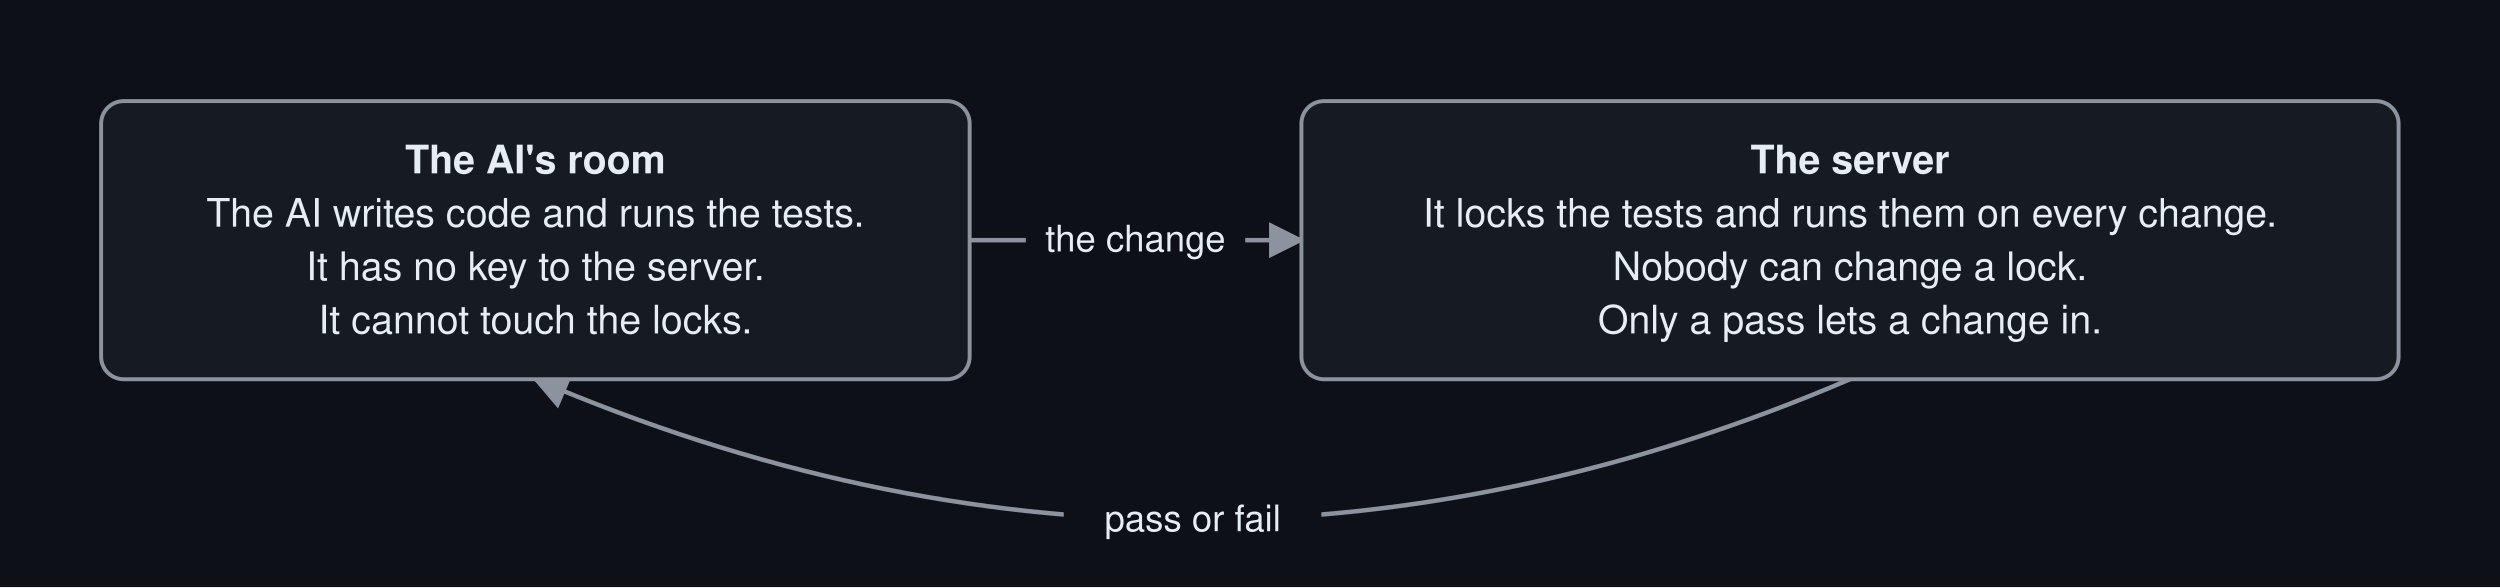
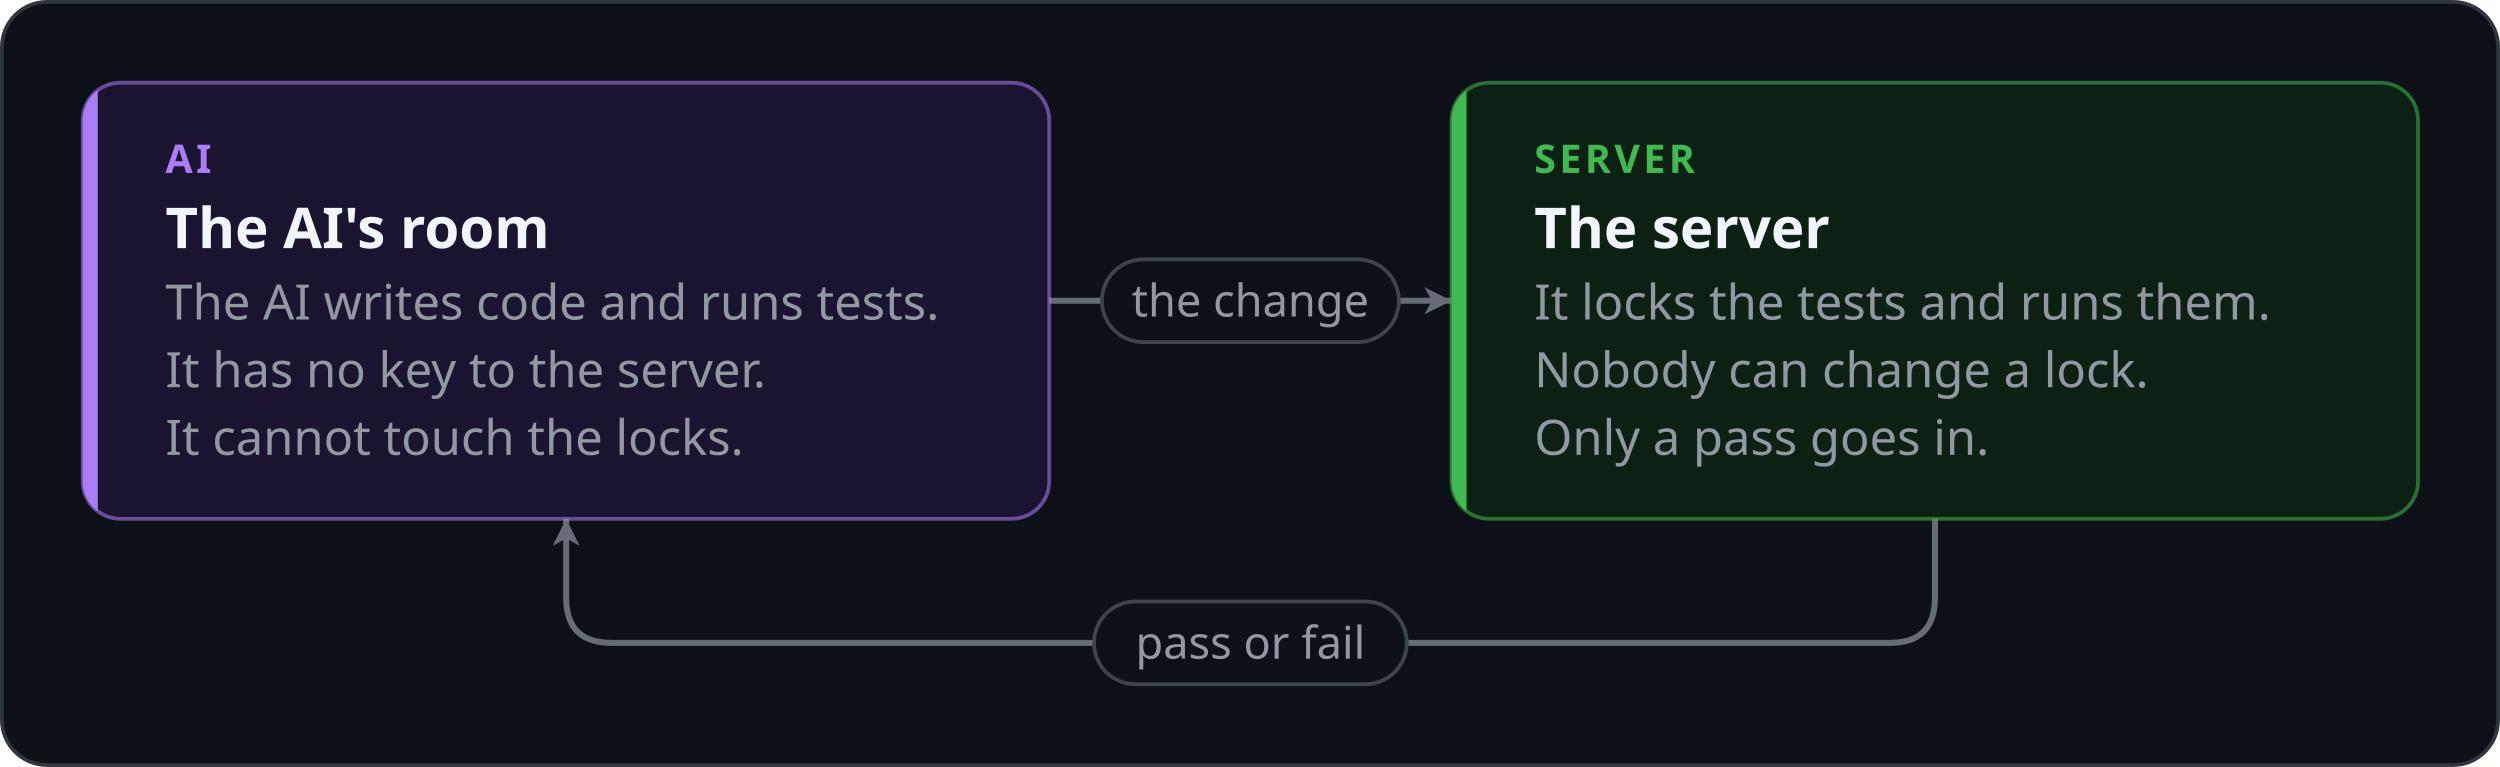
- <svg xmlns="http://www.w3.org/2000/svg" viewBox="-12 -12 890 209" width="890" height="209" role="img" aria-labelledby="title desc" font-family="-apple-system, BlinkMacSystemFont, 'Segoe UI', Helvetica, Arial, sans-serif" font-size="14">
+ <svg xmlns="http://www.w3.org/2000/svg" viewBox="-22 -22 665 204" width="665" height="204" role="img" aria-labelledby="title desc" font-family="-apple-system, BlinkMacSystemFont, 'Segoe UI', 'Noto Sans', Helvetica, Arial, sans-serif">
  <defs>
-     <marker id="arrow" viewBox="0 0 10 10" refX="9" refY="5" markerWidth="8" markerHeight="8" orient="auto-start-reverse">
-       <path d="M0,0 L10,5 L0,10 z" fill="#8b949e" />
+     <marker id="arrow-plain" viewBox="0 0 10 10" refX="9" refY="5" markerWidth="9" markerHeight="9" markerUnits="userSpaceOnUse" orient="auto-start-reverse">
+       <path d="M1,1 L9,5 L1,9 L3.2,5 z" fill="#656c76" />
+     </marker>
+     <marker id="arrow-fail" viewBox="0 0 10 10" refX="9" refY="5" markerWidth="9" markerHeight="9" markerUnits="userSpaceOnUse" orient="auto-start-reverse">
+       <path d="M1,1 L9,5 L1,9 L3.2,5 z" fill="#f85149" />
+     </marker>
+     <marker id="arrow-pass" viewBox="0 0 10 10" refX="9" refY="5" markerWidth="9" markerHeight="9" markerUnits="userSpaceOnUse" orient="auto-start-reverse">
+       <path d="M1,1 L9,5 L1,9 L3.2,5 z" fill="#3fb950" />
    </marker>
  </defs>
-   <rect x="-12" y="-12" width="890" height="209" fill="#0d1117" />
-   <line x1="333.2" y1="73.5" x2="451.3" y2="73.5" stroke="#8b949e" stroke-width="1.6" marker-end="url(#arrow)" />
-   <rect x="353.2" y="62.5" width="78.1" height="20" rx="4" fill="#0d1117" />
-   <text x="392.2" y="77.5" text-anchor="middle" font-size="13" fill="#e6edf3">the change</text>
-   <path d="M646.6,123.0 Q412.6,223.2 178.6,123.0" fill="none" stroke="#8b949e" stroke-width="1.6" marker-end="url(#arrow)" />
-   <rect x="366.7" y="162.1" width="91.7" height="20" rx="4" fill="#0d1117" />
-   <text x="412.6" y="177.1" text-anchor="middle" font-size="13" fill="#e6edf3">pass or fail</text>
-   <rect x="24.0" y="24.0" width="309.2" height="99.0" rx="8" fill="#161b22" stroke="#8b949e" stroke-width="1.4" />
-   <text x="178.6" y="49.7" text-anchor="middle" fill="#e6edf3" font-weight="600">The AI's room</text>
-   <text x="178.6" y="68.7" text-anchor="middle" fill="#e6edf3">The AI writes code and runs the tests.</text>
-   <text x="178.6" y="87.7" text-anchor="middle" fill="#e6edf3">It has no key to the server.</text>
-   <text x="178.6" y="106.7" text-anchor="middle" fill="#e6edf3">It cannot touch the locks.</text>
-   <rect x="451.3" y="24.0" width="390.6" height="99.0" rx="8" fill="#161b22" stroke="#8b949e" stroke-width="1.4" />
-   <text x="646.6" y="49.7" text-anchor="middle" fill="#e6edf3" font-weight="600">The server</text>
-   <text x="646.6" y="68.7" text-anchor="middle" fill="#e6edf3">It locks the tests and runs them on every change.</text>
-   <text x="646.6" y="87.7" text-anchor="middle" fill="#e6edf3">Nobody can change a lock.</text>
-   <text x="646.6" y="106.7" text-anchor="middle" fill="#e6edf3">Only a pass lets a change in.</text>
+   <rect x="-21.5" y="-21.5" width="664" height="203" rx="12" fill="#0d1117" stroke="#30363d" />
+   <path d="M257.1,58.0 L364.1,58.0" fill="none" stroke="#656c76" stroke-width="1.6" stroke-linecap="round" stroke-linejoin="round" marker-end="url(#arrow-plain)" />
+   <path d="M492.7,116.0 L492.7,137.0 Q492.7,149.0 480.7,149.0 L140.6,149.0 Q128.6,149.0 128.6,137.0 L128.6,116.0" fill="none" stroke="#656c76" stroke-width="1.6" stroke-linecap="round" stroke-linejoin="round" marker-end="url(#arrow-plain)" />
+   <rect x="0.0" y="0.0" width="257.1" height="116.0" rx="10" fill="#1b1430" stroke="#ab7df8" stroke-opacity="0.55" stroke-width="1" />
+   <clipPath id="clip0">
+     <rect x="0.0" y="0.0" width="257.1" height="116.0" rx="10" />
+   </clipPath>
+   <rect x="0.0" y="0.0" width="4" height="116.0" fill="#ab7df8" clip-path="url(#clip0)" />
+   <text x="22.0" y="24.0" font-size="10.5" font-weight="700" letter-spacing="0.9" fill="#ab7df8">AI</text>
+   <text x="22.0" y="44.0" font-size="15" font-weight="600" fill="#f0f6fc">The AI's room</text>
+   <text x="22.0" y="63.0" font-size="13" fill="#9198a1">The AI writes code and runs tests.</text>
+   <text x="22.0" y="81.0" font-size="13" fill="#9198a1">It has no key to the server.</text>
+   <text x="22.0" y="99.0" font-size="13" fill="#9198a1">It cannot touch the locks.</text>
+   <rect x="364.1" y="0.0" width="257.1" height="116.0" rx="10" fill="#0c2114" stroke="#3fb950" stroke-opacity="0.55" stroke-width="1" />
+   <clipPath id="clip1">
+     <rect x="364.1" y="0.0" width="257.1" height="116.0" rx="10" />
+   </clipPath>
+   <rect x="364.1" y="0.0" width="4" height="116.0" fill="#3fb950" clip-path="url(#clip1)" />
+   <text x="386.1" y="24.0" font-size="10.5" font-weight="700" letter-spacing="0.9" fill="#3fb950">SERVER</text>
+   <text x="386.1" y="44.0" font-size="15" font-weight="600" fill="#f0f6fc">The server</text>
+   <text x="386.1" y="63.0" font-size="13" fill="#9198a1">It locks the tests and runs them.</text>
+   <text x="386.1" y="81.0" font-size="13" fill="#9198a1">Nobody can change a lock.</text>
+   <text x="386.1" y="99.0" font-size="13" fill="#9198a1">Only a pass goes in.</text>
+   <rect x="271.1" y="47.0" width="79.0" height="22" rx="11.0" fill="#0d1117" stroke="#3d444d" stroke-width="1" />
+   <text x="310.6" y="62.2" text-anchor="middle" font-size="12" font-weight="500" fill="#9198a1">the change</text>
+   <rect x="269.0" y="138.0" width="83.2" height="22" rx="11.0" fill="#0d1117" stroke="#3d444d" stroke-width="1" />
+   <text x="310.6" y="153.2" text-anchor="middle" font-size="12" font-weight="500" fill="#9198a1">pass or fail</text>
</svg>
